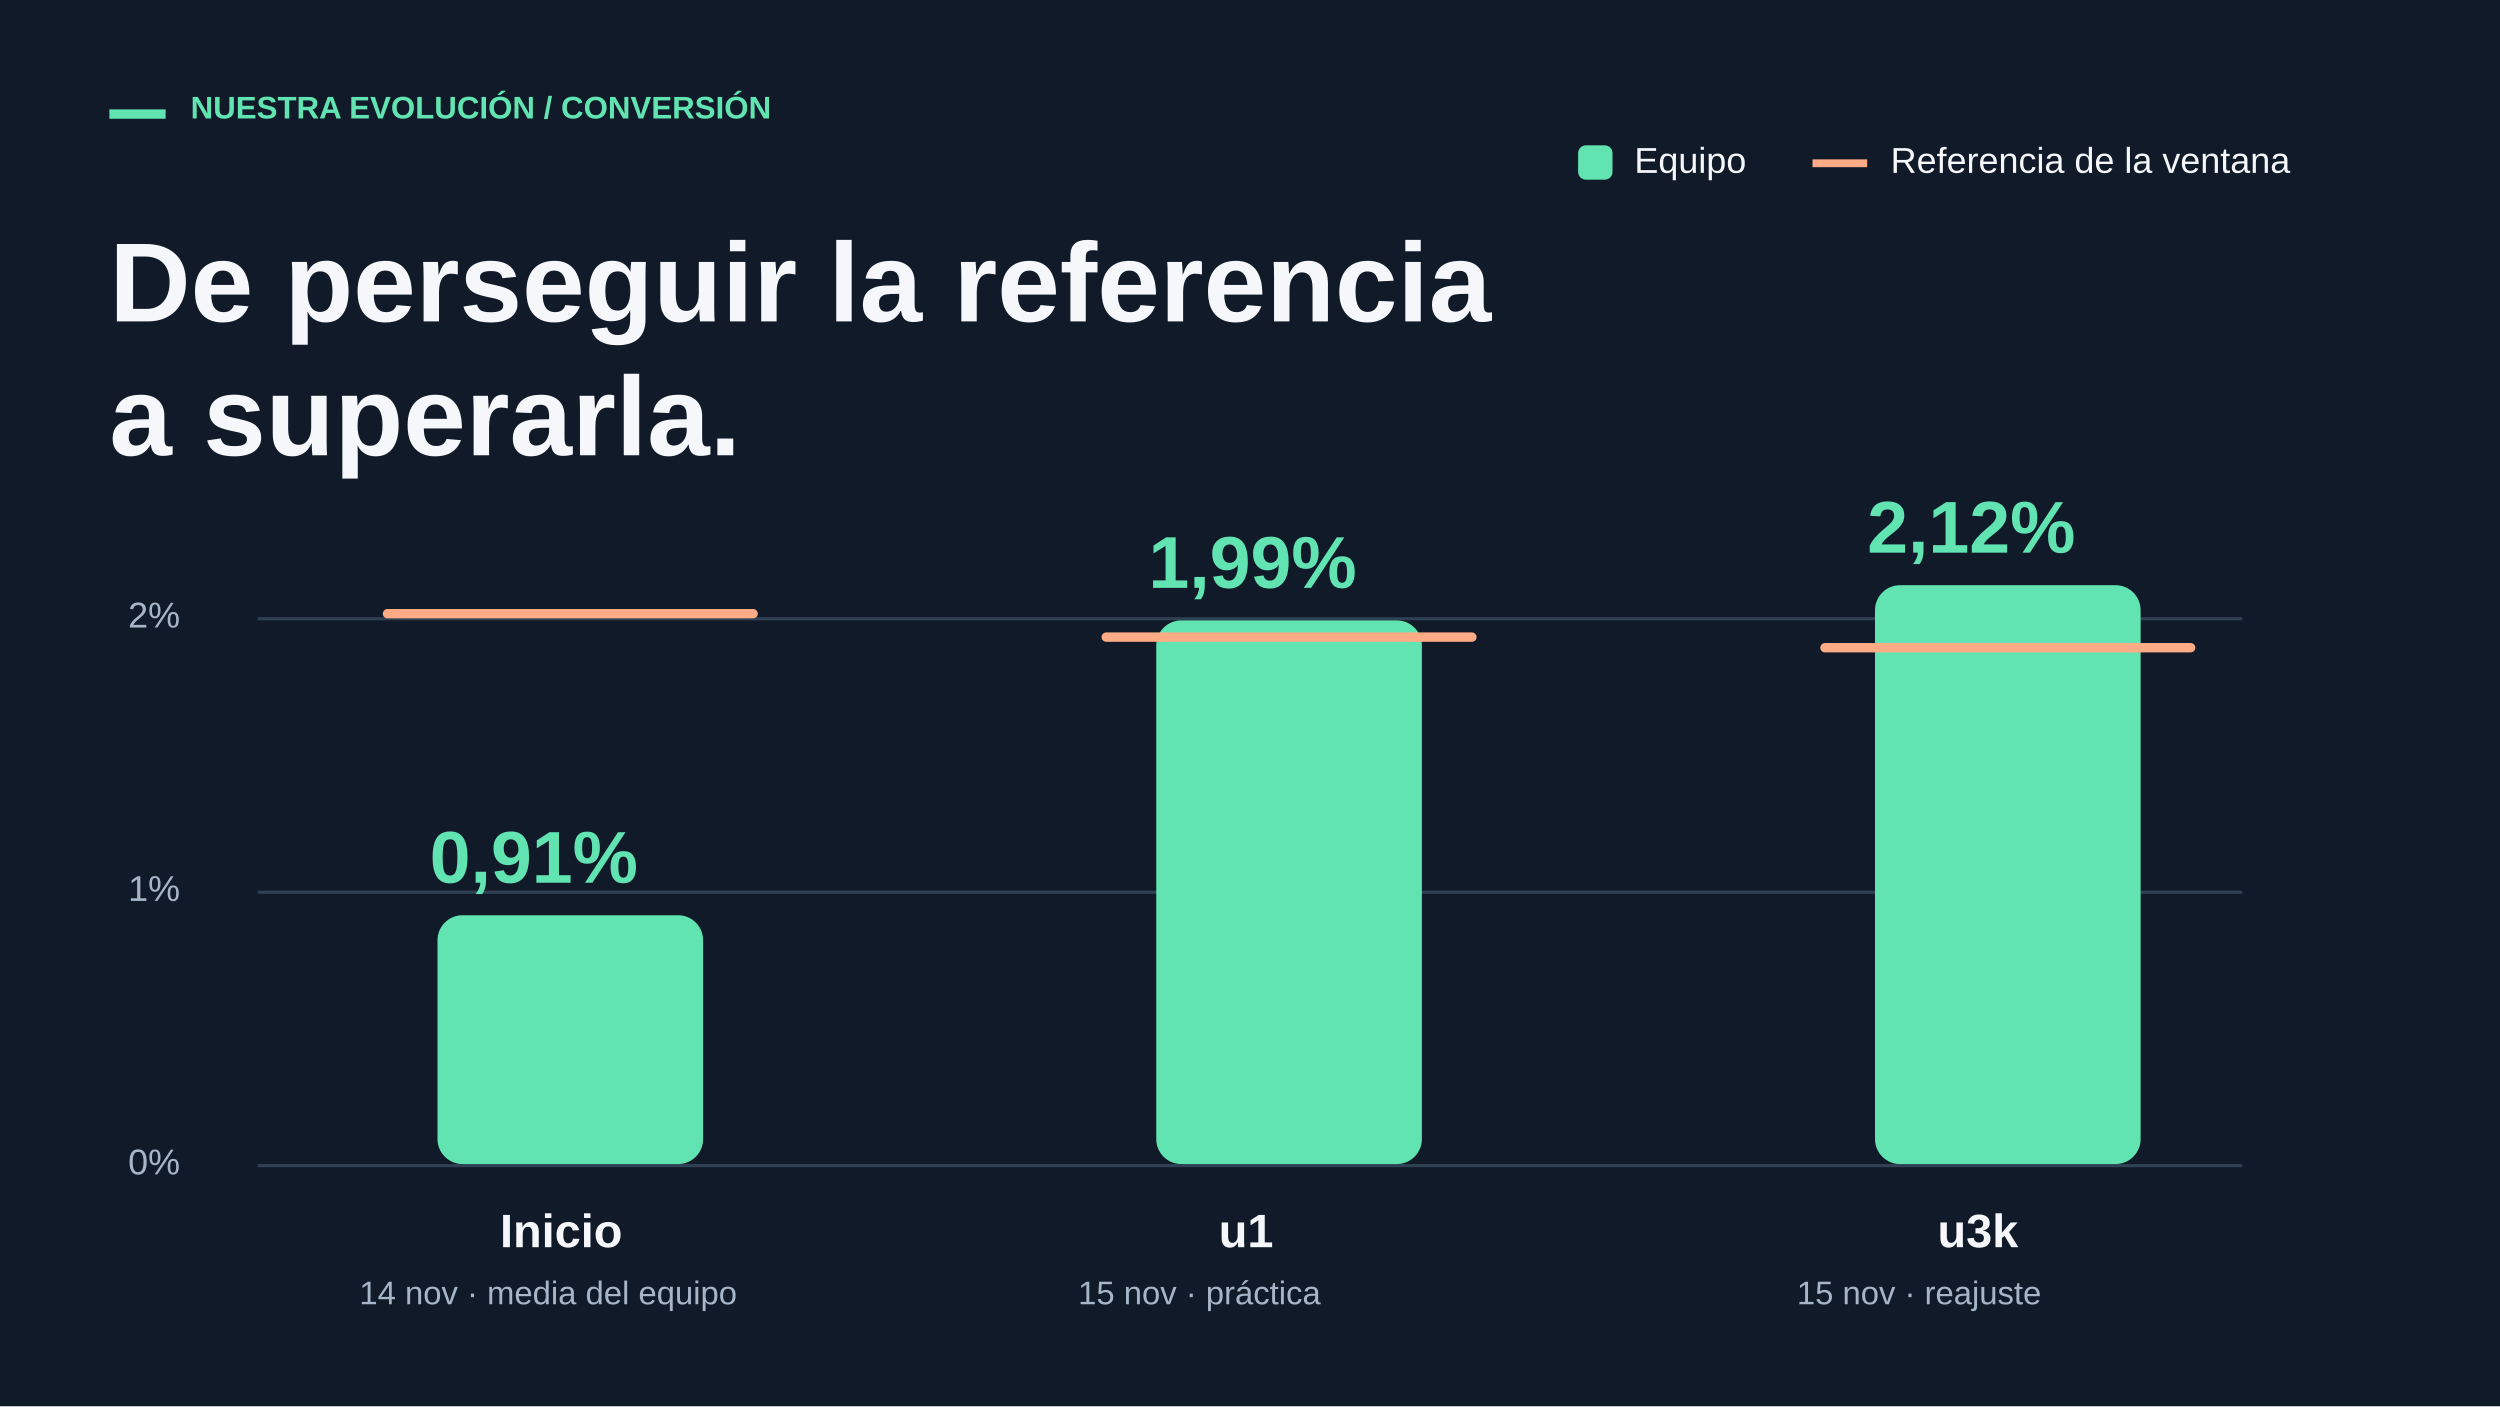
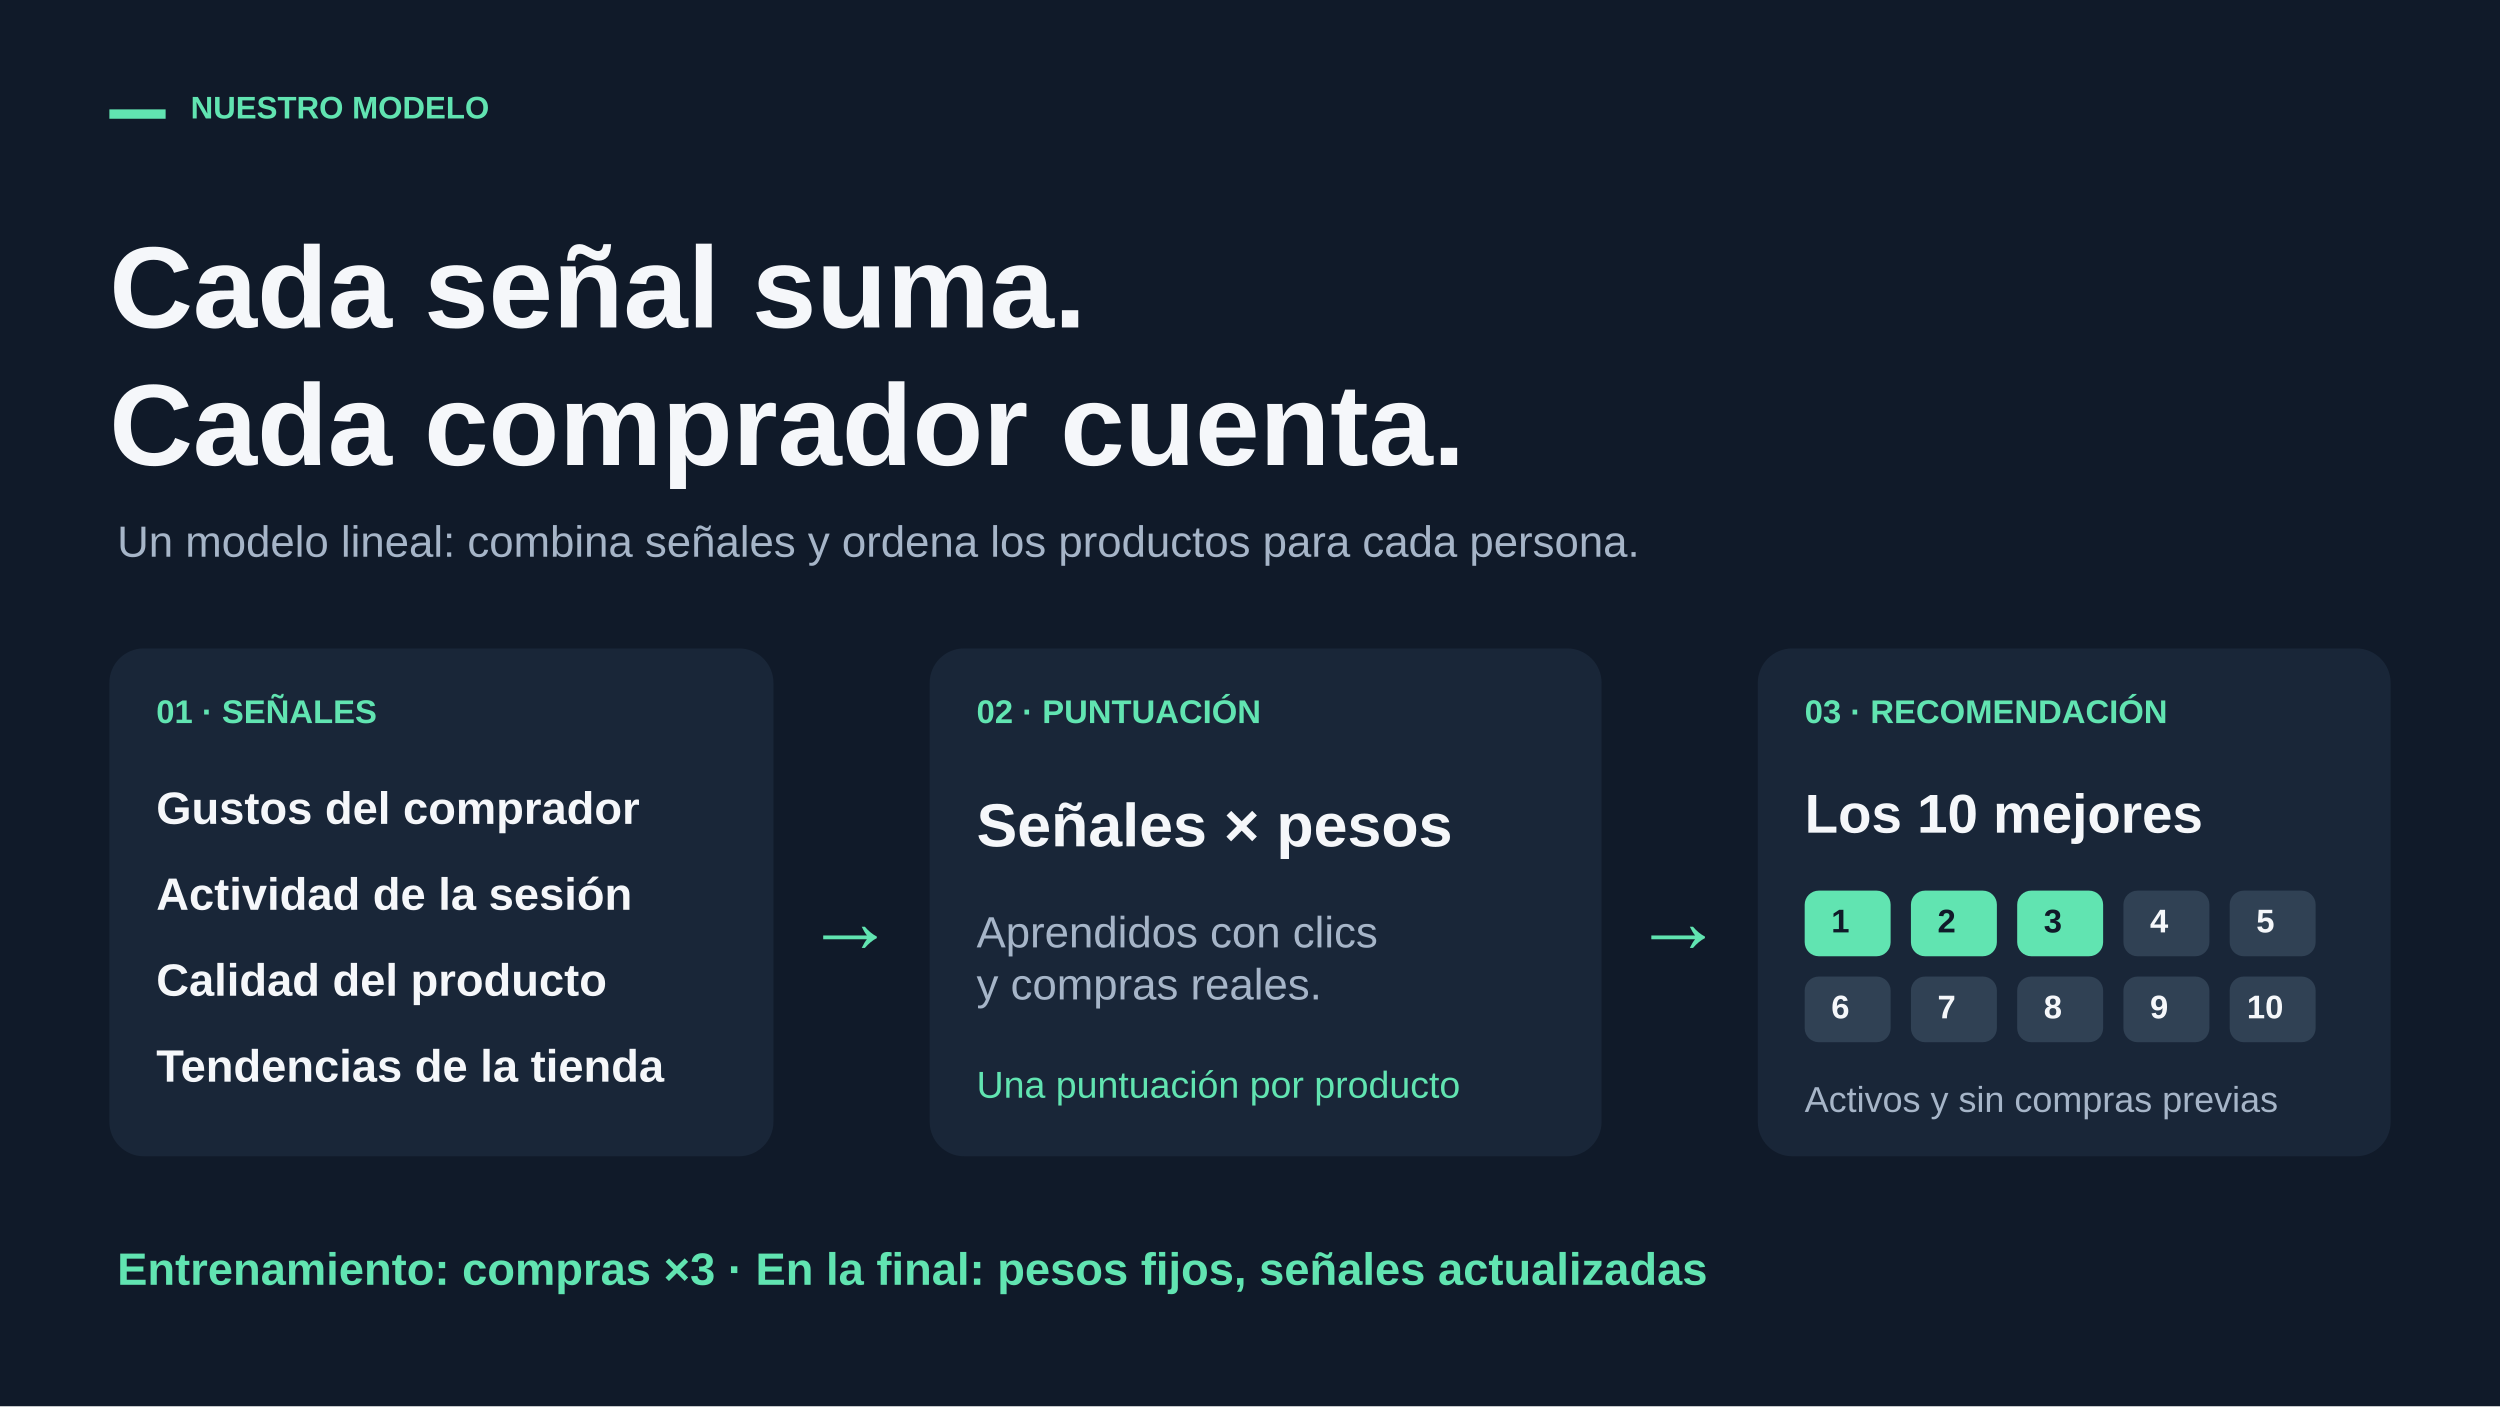
- <svg xmlns="http://www.w3.org/2000/svg" viewBox="0 0 1600 900" role="img" aria-label="De perseguir la referencia a superarla.">
+ <svg xmlns="http://www.w3.org/2000/svg" viewBox="0 0 1600 900" role="img" aria-label="Cada señal suma. Cada comprador cuenta.">
  <rect x="0" y="0" width="1600" height="900" rx="0" fill="#101A29" />
  <rect x="70" y="70" width="36" height="6" rx="0" fill="#61E4B1" />
  <text fill="#61E4B1" font-family="Arial, sans-serif" font-size="20" font-weight="700">
-     <tspan x="122" y="75.8">NUESTRA EVOLUCIÓN / CONVERSIÓN</tspan>
+     <tspan x="122" y="75.8">NUESTRO MODELO</tspan>
  </text>
-   <text fill="#F5F7FA" font-family="Arial, sans-serif" font-size="72" font-weight="700">
-     <tspan x="70" y="205.68">De perseguir la referencia</tspan>
-     <tspan x="70" y="291.36">a superarla.</tspan>
+   <text fill="#F5F7FA" font-family="Arial, sans-serif" font-size="74" font-weight="700">
+     <tspan x="70" y="209.56">Cada señal suma.</tspan>
+     <tspan x="70" y="297.62">Cada comprador cuenta.</tspan>
  </text>
-   <rect x="1010" y="93" width="22" height="22" rx="5" fill="#61E4B1" />
-   <text fill="#F5F7FA" font-family="Arial, sans-serif" font-size="23" font-weight="400">
-     <tspan x="1046" y="110.62">Equipo</tspan>
+   <text fill="#A6B5C8" font-family="Arial, sans-serif" font-size="28" font-weight="400">
+     <tspan x="75" y="356.32">Un modelo lineal: combina señales y ordena los productos para cada persona.</tspan>
  </text>
-   <rect x="1160" y="102" width="35" height="5" rx="0" fill="#FFAC86" />
-   <text fill="#F5F7FA" font-family="Arial, sans-serif" font-size="23" font-weight="400">
-     <tspan x="1210" y="110.62">Referencia de la ventana</tspan>
+   <rect x="70" y="415" width="425" height="325" rx="22" fill="#192638" />
+   <text fill="#61E4B1" font-family="Arial, sans-serif" font-size="21" font-weight="700">
+     <tspan x="100" y="462.74">01 · SEÑALES</tspan>
  </text>
-   <rect x="165" y="745" width="1270" height="2" rx="0" fill="#304154" />
+   <text fill="#F5F7FA" font-family="Arial, sans-serif" font-size="29" font-weight="700">
+     <tspan x="100" y="527.26">Gustos del comprador</tspan>
+   </text>
+   <text fill="#F5F7FA" font-family="Arial, sans-serif" font-size="29" font-weight="700">
+     <tspan x="100" y="582.26">Actividad de la sesión</tspan>
+   </text>
+   <text fill="#F5F7FA" font-family="Arial, sans-serif" font-size="29" font-weight="700">
+     <tspan x="100" y="637.26">Calidad del producto</tspan>
+   </text>
+   <text fill="#F5F7FA" font-family="Arial, sans-serif" font-size="29" font-weight="700">
+     <tspan x="100" y="692.26">Tendencias de la tienda</tspan>
+   </text>
+   <text fill="#61E4B1" font-family="Arial, sans-serif" font-size="58" font-weight="700">
+     <tspan x="515" y="609.52">→</tspan>
+   </text>
+   <rect x="595" y="415" width="430" height="325" rx="22" fill="#192638" />
+   <text fill="#61E4B1" font-family="Arial, sans-serif" font-size="21" font-weight="700">
+     <tspan x="625" y="462.74">02 · PUNTUACIÓN</tspan>
+   </text>
+   <text fill="#F5F7FA" font-family="Arial, sans-serif" font-size="39" font-weight="700">
+     <tspan x="625" y="541.66">Señales × pesos</tspan>
+   </text>
+   <text fill="#A6B5C8" font-family="Arial, sans-serif" font-size="28" font-weight="400">
+     <tspan x="625" y="606.32">Aprendidos con clics</tspan>
+     <tspan x="625" y="639.64">y compras reales.</tspan>
+   </text>
+   <text fill="#61E4B1" font-family="Arial, sans-serif" font-size="24" font-weight="400">
+     <tspan x="625" y="702.56">Una puntuación por producto</tspan>
+   </text>
+   <text fill="#61E4B1" font-family="Arial, sans-serif" font-size="58" font-weight="700">
+     <tspan x="1045" y="609.52">→</tspan>
+   </text>
+   <rect x="1125" y="415" width="405" height="325" rx="22" fill="#192638" />
+   <text fill="#61E4B1" font-family="Arial, sans-serif" font-size="21" font-weight="700">
+     <tspan x="1155" y="462.74">03 · RECOMENDACIÓN</tspan>
+   </text>
+   <text fill="#F5F7FA" font-family="Arial, sans-serif" font-size="35" font-weight="700">
+     <tspan x="1155" y="532.9">Los 10 mejores</tspan>
+   </text>
+   <rect x="1155" y="570" width="55" height="42" rx="9" fill="#61E4B1" />
+   <text fill="#101A29" font-family="Arial, sans-serif" font-size="21" font-weight="700">
+     <tspan x="1172" y="596.74">1</tspan>
+   </text>
+   <rect x="1223" y="570" width="55" height="42" rx="9" fill="#61E4B1" />
+   <text fill="#101A29" font-family="Arial, sans-serif" font-size="21" font-weight="700">
+     <tspan x="1240" y="596.74">2</tspan>
+   </text>
+   <rect x="1291" y="570" width="55" height="42" rx="9" fill="#61E4B1" />
+   <text fill="#101A29" font-family="Arial, sans-serif" font-size="21" font-weight="700">
+     <tspan x="1308" y="596.74">3</tspan>
+   </text>
+   <rect x="1359" y="570" width="55" height="42" rx="9" fill="#304154" />
+   <text fill="#F5F7FA" font-family="Arial, sans-serif" font-size="21" font-weight="700">
+     <tspan x="1376" y="596.74">4</tspan>
+   </text>
+   <rect x="1427" y="570" width="55" height="42" rx="9" fill="#304154" />
+   <text fill="#F5F7FA" font-family="Arial, sans-serif" font-size="21" font-weight="700">
+     <tspan x="1444" y="596.74">5</tspan>
+   </text>
+   <rect x="1155" y="625" width="55" height="42" rx="9" fill="#304154" />
+   <text fill="#F5F7FA" font-family="Arial, sans-serif" font-size="21" font-weight="700">
+     <tspan x="1172" y="651.74">6</tspan>
+   </text>
+   <rect x="1223" y="625" width="55" height="42" rx="9" fill="#304154" />
+   <text fill="#F5F7FA" font-family="Arial, sans-serif" font-size="21" font-weight="700">
+     <tspan x="1240" y="651.74">7</tspan>
+   </text>
+   <rect x="1291" y="625" width="55" height="42" rx="9" fill="#304154" />
+   <text fill="#F5F7FA" font-family="Arial, sans-serif" font-size="21" font-weight="700">
+     <tspan x="1308" y="651.74">8</tspan>
+   </text>
+   <rect x="1359" y="625" width="55" height="42" rx="9" fill="#304154" />
+   <text fill="#F5F7FA" font-family="Arial, sans-serif" font-size="21" font-weight="700">
+     <tspan x="1376" y="651.74">9</tspan>
+   </text>
+   <rect x="1427" y="625" width="55" height="42" rx="9" fill="#304154" />
+   <text fill="#F5F7FA" font-family="Arial, sans-serif" font-size="21" font-weight="700">
+     <tspan x="1438" y="651.74">10</tspan>
+   </text>
  <text fill="#A6B5C8" font-family="Arial, sans-serif" font-size="23" font-weight="400">
-     <tspan x="82" y="751.62">0%</tspan>
+     <tspan x="1155" y="711.62">Activos y sin compras previas</tspan>
  </text>
-   <rect x="165" y="570" width="1270" height="2" rx="0" fill="#304154" />
-   <text fill="#A6B5C8" font-family="Arial, sans-serif" font-size="23" font-weight="400">
-     <tspan x="82" y="576.62">1%</tspan>
-   </text>
-   <rect x="165" y="395" width="1270" height="2" rx="0" fill="#304154" />
-   <text fill="#A6B5C8" font-family="Arial, sans-serif" font-size="23" font-weight="400">
-     <tspan x="82" y="401.62">2%</tspan>
-   </text>
-   <rect x="280" y="585.75" width="170" height="159.25" rx="16" fill="#61E4B1" />
-   <text fill="#61E4B1" font-family="Arial, sans-serif" font-size="47" font-weight="700">
-     <tspan x="275" y="564.93">0,91%</tspan>
-   </text>
-   <rect x="245" y="389.75" width="240" height="6" rx="3" fill="#FFAC86" />
-   <text fill="#F5F7FA" font-family="Arial, sans-serif" font-size="30" font-weight="700">
-     <tspan x="320" y="798.2">Inicio</tspan>
-   </text>
-   <text fill="#A6B5C8" font-family="Arial, sans-serif" font-size="21" font-weight="400">
-     <tspan x="230" y="834.74">14 nov · media del equipo</tspan>
-   </text>
-   <rect x="740" y="397.056" width="170" height="347.944" rx="16" fill="#61E4B1" />
-   <text fill="#61E4B1" font-family="Arial, sans-serif" font-size="47" font-weight="700">
-     <tspan x="735" y="376.236">1,99%</tspan>
-   </text>
-   <rect x="705" y="404.756" width="240" height="6" rx="3" fill="#FFAC86" />
-   <text fill="#F5F7FA" font-family="Arial, sans-serif" font-size="30" font-weight="700">
-     <tspan x="780" y="798.2">u1</tspan>
-   </text>
-   <text fill="#A6B5C8" font-family="Arial, sans-serif" font-size="21" font-weight="400">
-     <tspan x="690" y="834.74">15 nov · práctica</tspan>
-   </text>
-   <rect x="1200" y="374.525" width="170" height="370.475" rx="16" fill="#61E4B1" />
-   <text fill="#61E4B1" font-family="Arial, sans-serif" font-size="47" font-weight="700">
-     <tspan x="1195" y="353.705">2,12%</tspan>
-   </text>
-   <rect x="1165" y="411.538" width="240" height="6" rx="3" fill="#FFAC86" />
-   <text fill="#F5F7FA" font-family="Arial, sans-serif" font-size="30" font-weight="700">
-     <tspan x="1240" y="798.2">u3k</tspan>
-   </text>
-   <text fill="#A6B5C8" font-family="Arial, sans-serif" font-size="21" font-weight="400">
-     <tspan x="1150" y="834.74">15 nov · reajuste</tspan>
+   <text fill="#61E4B1" font-family="Arial, sans-serif" font-size="29" font-weight="700">
+     <tspan x="75" y="822.26">Entrenamiento: compras ×3 · En la final: pesos fijos, señales actualizadas</tspan>
  </text>
</svg>
